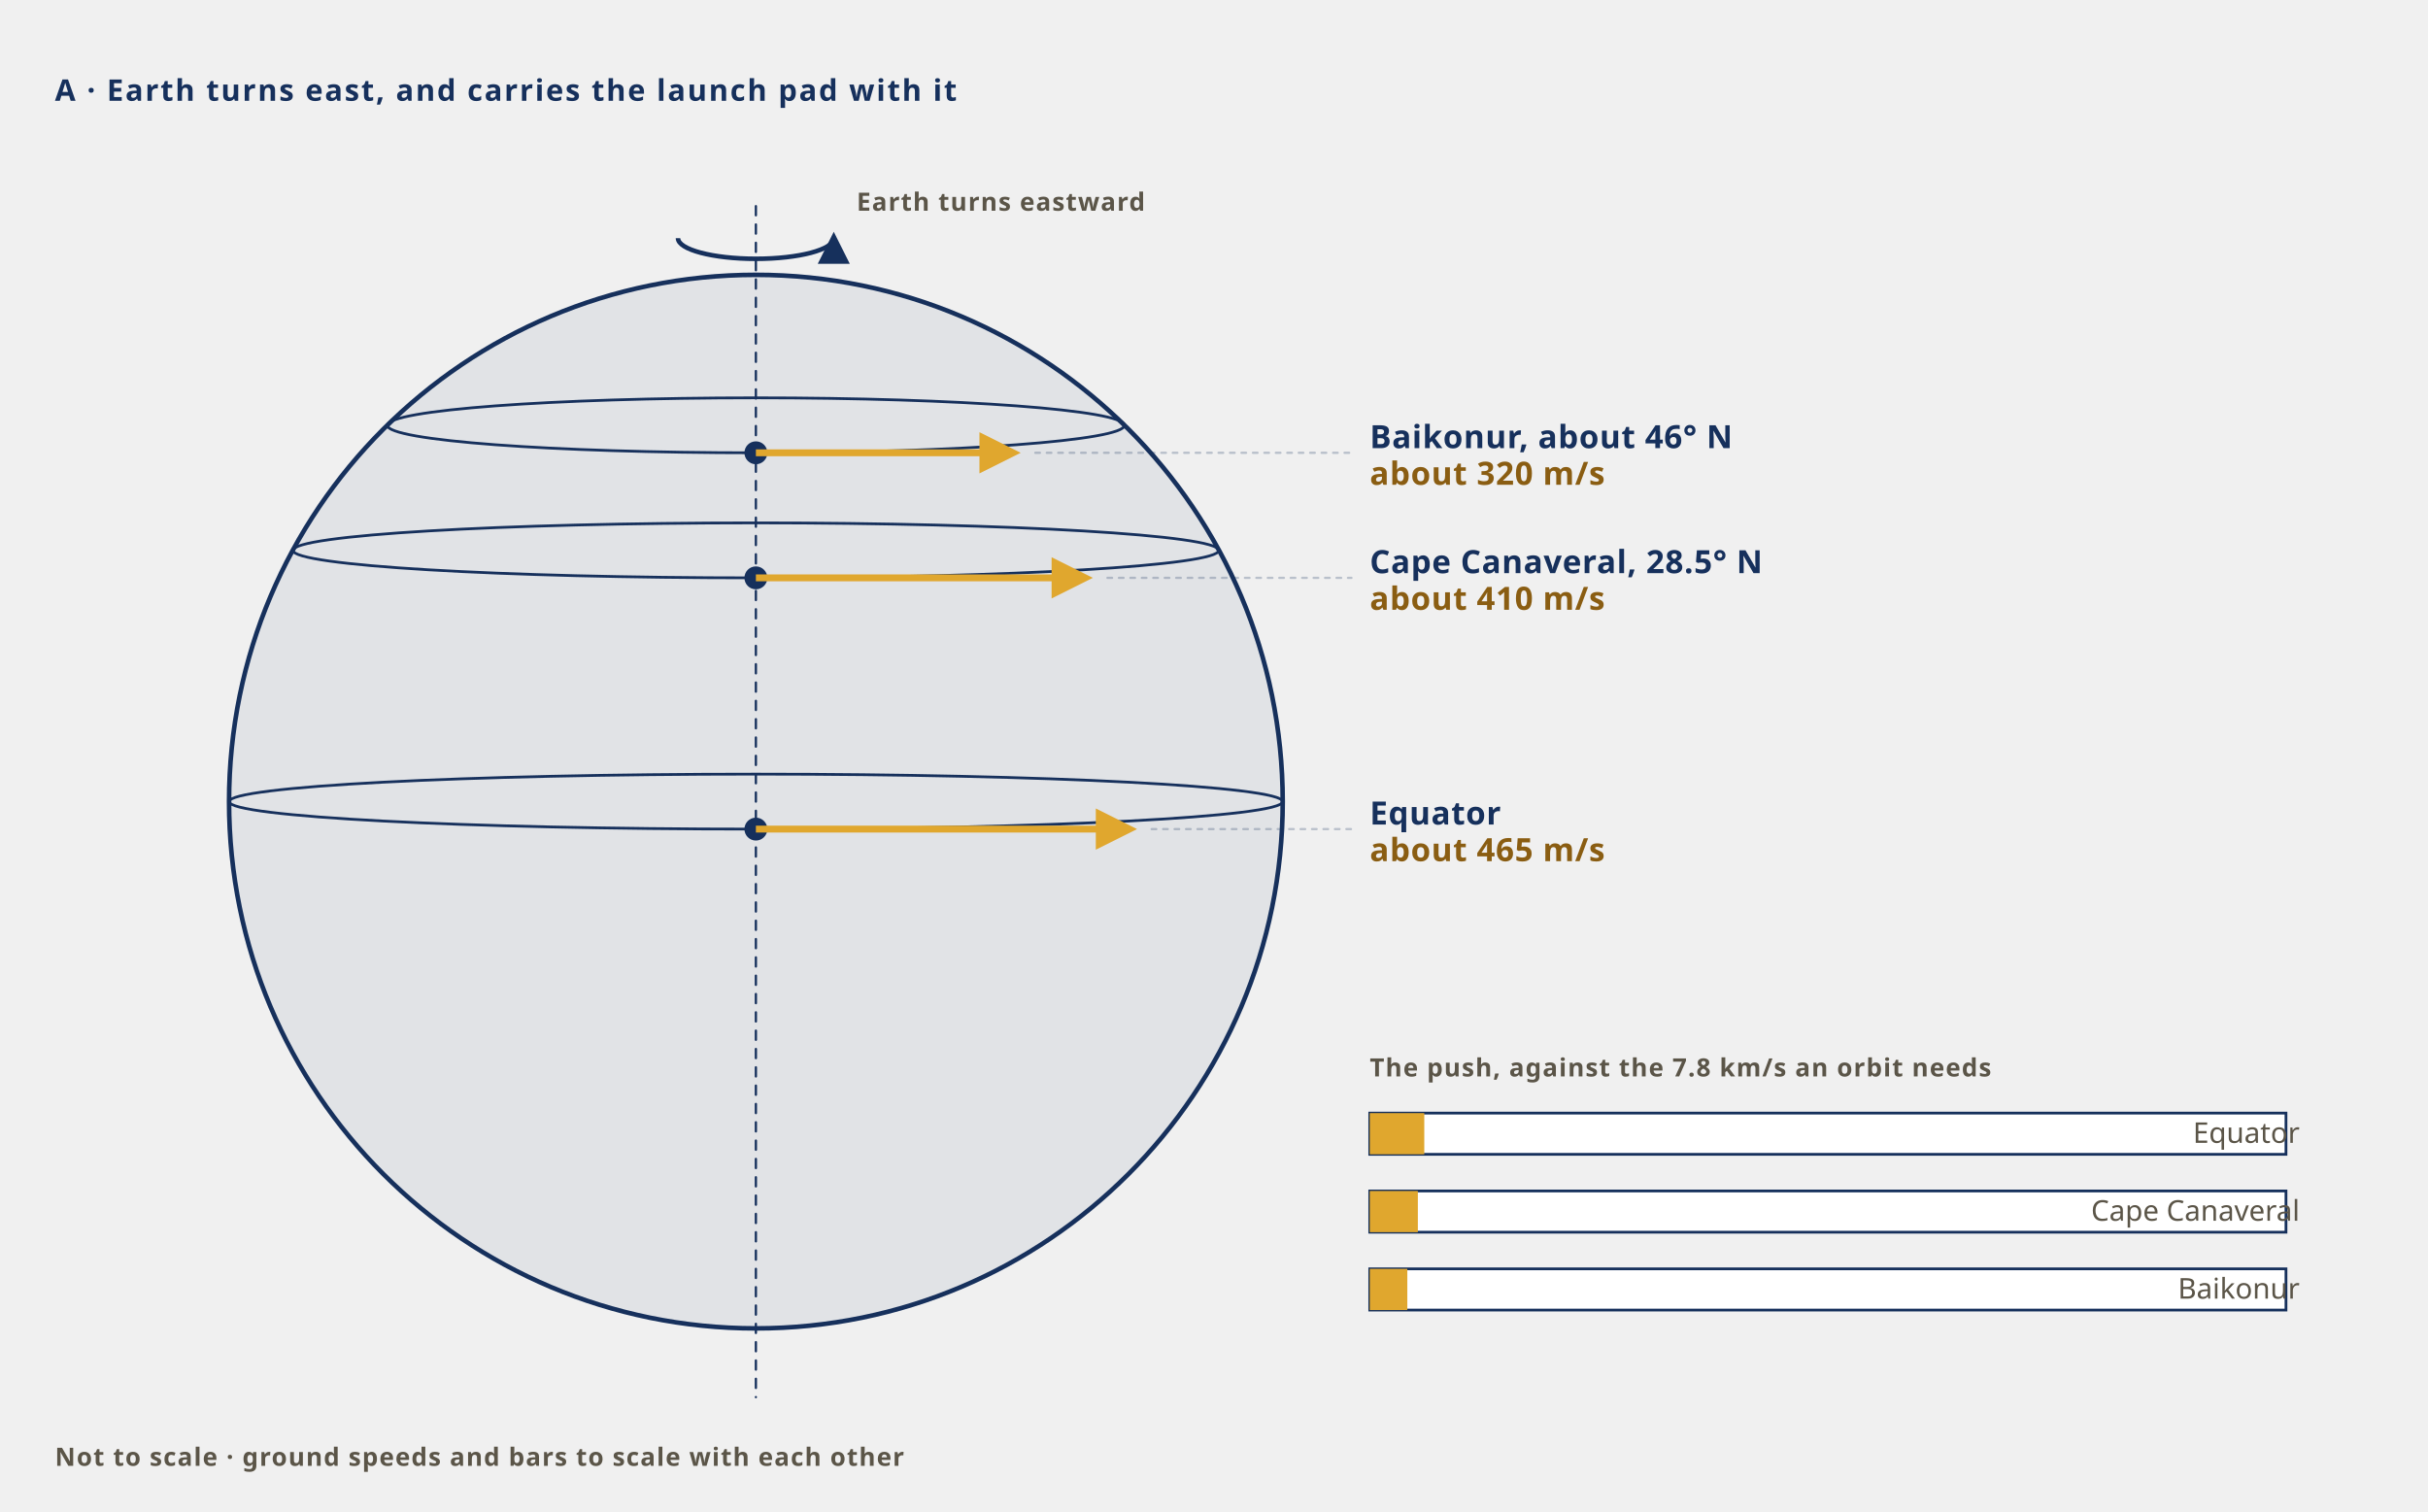
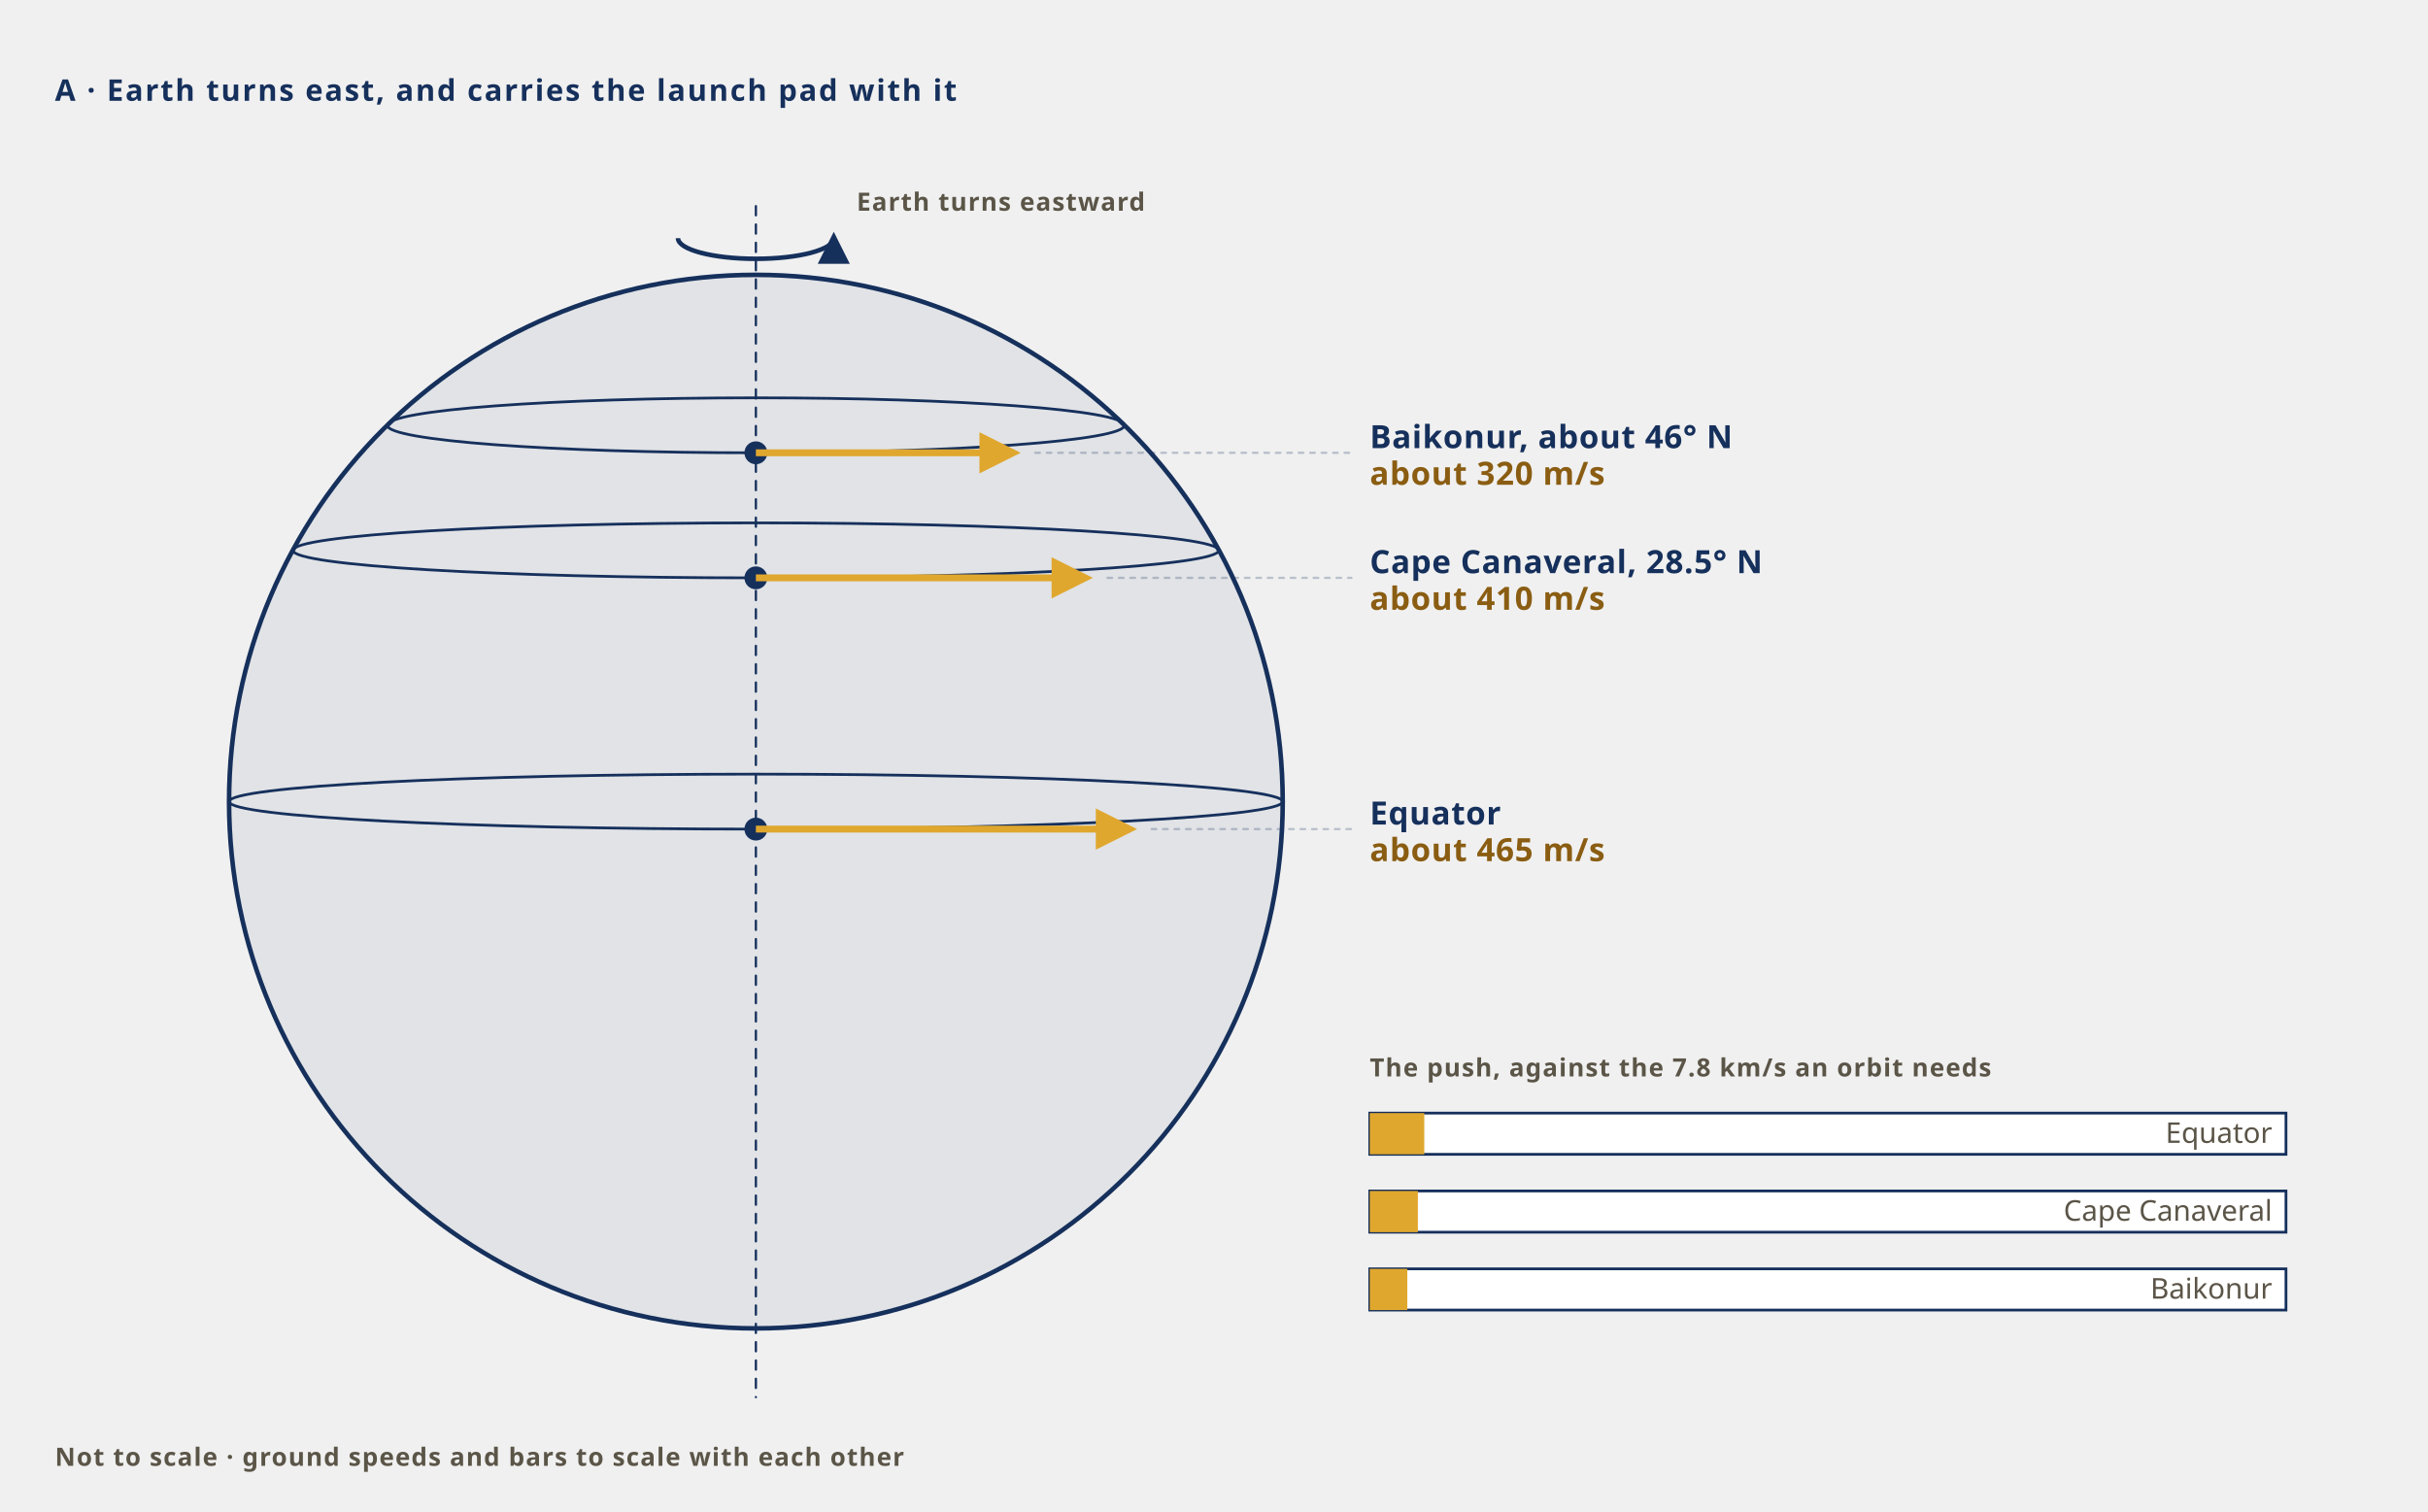
<svg xmlns="http://www.w3.org/2000/svg" viewBox="0 0 1060 660" width="1060" height="660">
  <style>
  .d-head { font-family: Archivo; font-weight: 700; font-size: 13px; letter-spacing: 0.8px; fill: #16305c; text-transform: uppercase; }
  .d-lbl { font-family: Archivo; font-weight: 700; font-size: 14px; letter-spacing: 0.3px; fill: #16305c; }
  .d-lbl-gold { font-family: Archivo; font-weight: 700; font-size: 14px; letter-spacing: 0.3px; fill: #8a5d12; }
  .d-txt { font-family: 'Work Sans'; font-weight: 500; font-size: 12.5px; fill: #5b5548; }
  .d-body { font-family: 'Work Sans'; font-weight: 500; font-size: 14px; fill: #1c1c1a; }
  .d-sm { font-family: Archivo; font-weight: 600; font-size: 11px; letter-spacing: 0.5px; fill: #5b5548; text-transform: uppercase; }
  .halo { paint-order: stroke; stroke: #ffffff; stroke-width: 4px; stroke-linejoin: round; }
  </style>
  <defs>
    <marker id="arN" viewBox="0 0 10 10" refX="8" refY="5" markerWidth="7" markerHeight="7" orient="auto-start-reverse">
      <path d="M0 0 10 5 0 10z" fill="#16305c" />
    </marker>
    <marker id="arG" viewBox="0 0 10 10" refX="8" refY="5" markerWidth="6" markerHeight="6" orient="auto-start-reverse">
      <path d="M0 0 10 5 0 10z" fill="#e0a72e" />
    </marker>
    <pattern id="hatch" width="8" height="8" patternUnits="userSpaceOnUse" patternTransform="rotate(45)">
      <rect width="8" height="8" fill="rgba(22,48,92,0.08)" />
      <line x1="0" y1="0" x2="0" y2="8" stroke="rgba(22,48,92,0.35)" stroke-width="2" />
    </pattern>
    <pattern id="hatchG" width="8" height="8" patternUnits="userSpaceOnUse" patternTransform="rotate(45)">
      <rect width="8" height="8" fill="rgba(224,167,46,0.14)" />
      <line x1="0" y1="0" x2="0" y2="8" stroke="rgba(224,167,46,0.75)" stroke-width="2" />
    </pattern>
  </defs>
  <text x="24" y="44" class="d-head">A · Earth turns east, and carries the launch pad with it</text>
  <circle cx="330" cy="350" r="230" fill="rgba(22,48,92,0.07)" stroke="#16305c" stroke-width="2" />
  <path d="M330 90 L330 610" fill="none" stroke="#16305c" stroke-width="1" stroke-dasharray="4 4" stroke-linejoin="round" stroke-linecap="round" />
  <path d="M296 104 A34 9 0 1 0 364 104" fill="none" stroke="#16305c" stroke-width="2" marker-end="url(#arN)" />
  <text x="374" y="92" class="d-sm">Earth turns eastward</text>
  <ellipse cx="330" cy="350.0" rx="230.0" ry="12" fill="none" stroke="#16305c" stroke-width="1.2" />
  <circle cx="330" cy="362.0" r="5" fill="#16305c" />
  <path d="M330 362.0 L492.8 362.0" fill="none" stroke="#e0a72e" stroke-width="3" marker-end="url(#arG)" />
  <path d="M502.8 362.0 L590 362.0" fill="none" stroke="rgba(22,48,92,0.25)" stroke-width="1" stroke-dasharray="2 3" stroke-linejoin="round" stroke-linecap="round" />
  <text x="598" y="360" class="d-lbl">Equator</text>
  <text x="598" y="376" class="d-lbl-gold">about 465 m/s</text>
  <ellipse cx="330" cy="240.3" rx="202.1" ry="12" fill="none" stroke="#16305c" stroke-width="1.2" />
  <circle cx="330" cy="252.3" r="5" fill="#16305c" />
  <path d="M330 252.3 L473.5 252.3" fill="none" stroke="#e0a72e" stroke-width="3" marker-end="url(#arG)" />
  <path d="M483.5 252.3 L590 252.3" fill="none" stroke="rgba(22,48,92,0.25)" stroke-width="1" stroke-dasharray="2 3" stroke-linejoin="round" stroke-linecap="round" />
  <text x="598" y="250.253" class="d-lbl">Cape Canaveral, 28.5° N</text>
  <text x="598" y="266.253" class="d-lbl-gold">about 410 m/s</text>
  <ellipse cx="330" cy="185.7" rx="160.9" ry="12" fill="none" stroke="#16305c" stroke-width="1.2" />
  <circle cx="330" cy="197.7" r="5" fill="#16305c" />
  <path d="M330 197.7 L442.0 197.7" fill="none" stroke="#e0a72e" stroke-width="3" marker-end="url(#arG)" />
  <path d="M452.0 197.7 L590 197.7" fill="none" stroke="rgba(22,48,92,0.25)" stroke-width="1" stroke-dasharray="2 3" stroke-linejoin="round" stroke-linecap="round" />
  <text x="598" y="195.671" class="d-lbl">Baikonur, about 46° N</text>
  <text x="598" y="211.671" class="d-lbl-gold">about 320 m/s</text>
  <text x="598" y="470" class="d-sm">The push, against the 7.8 km/s an orbit needs</text>
  <rect x="598" y="486" width="400" height="18" fill="#ffffff" stroke="#16305c" stroke-width="1.2" />
  <rect x="598" y="486" width="23.8" height="18" fill="#e0a72e" />
-   <text x="1004" y="499" text-anchor="end" class="d-txt" style="fill: #5b5548;">Equator</text>
+   <text x="992" y="499" text-anchor="end" class="d-txt" style="fill: #5b5548;">Equator</text>
  <rect x="598" y="520" width="400" height="18" fill="#ffffff" stroke="#16305c" stroke-width="1.2" />
  <rect x="598" y="520" width="21.0" height="18" fill="#e0a72e" />
-   <text x="1004" y="533" text-anchor="end" class="d-txt" style="fill: #5b5548;">Cape Canaveral</text>
+   <text x="992" y="533" text-anchor="end" class="d-txt" style="fill: #5b5548;">Cape Canaveral</text>
  <rect x="598" y="554" width="400" height="18" fill="#ffffff" stroke="#16305c" stroke-width="1.2" />
  <rect x="598" y="554" width="16.4" height="18" fill="#e0a72e" />
-   <text x="1004" y="567" text-anchor="end" class="d-txt" style="fill: #5b5548;">Baikonur</text>
+   <text x="992" y="567" text-anchor="end" class="d-txt" style="fill: #5b5548;">Baikonur</text>
  <text x="24" y="640" class="d-sm">Not to scale · ground speeds and bars to scale with each other</text>
</svg>
